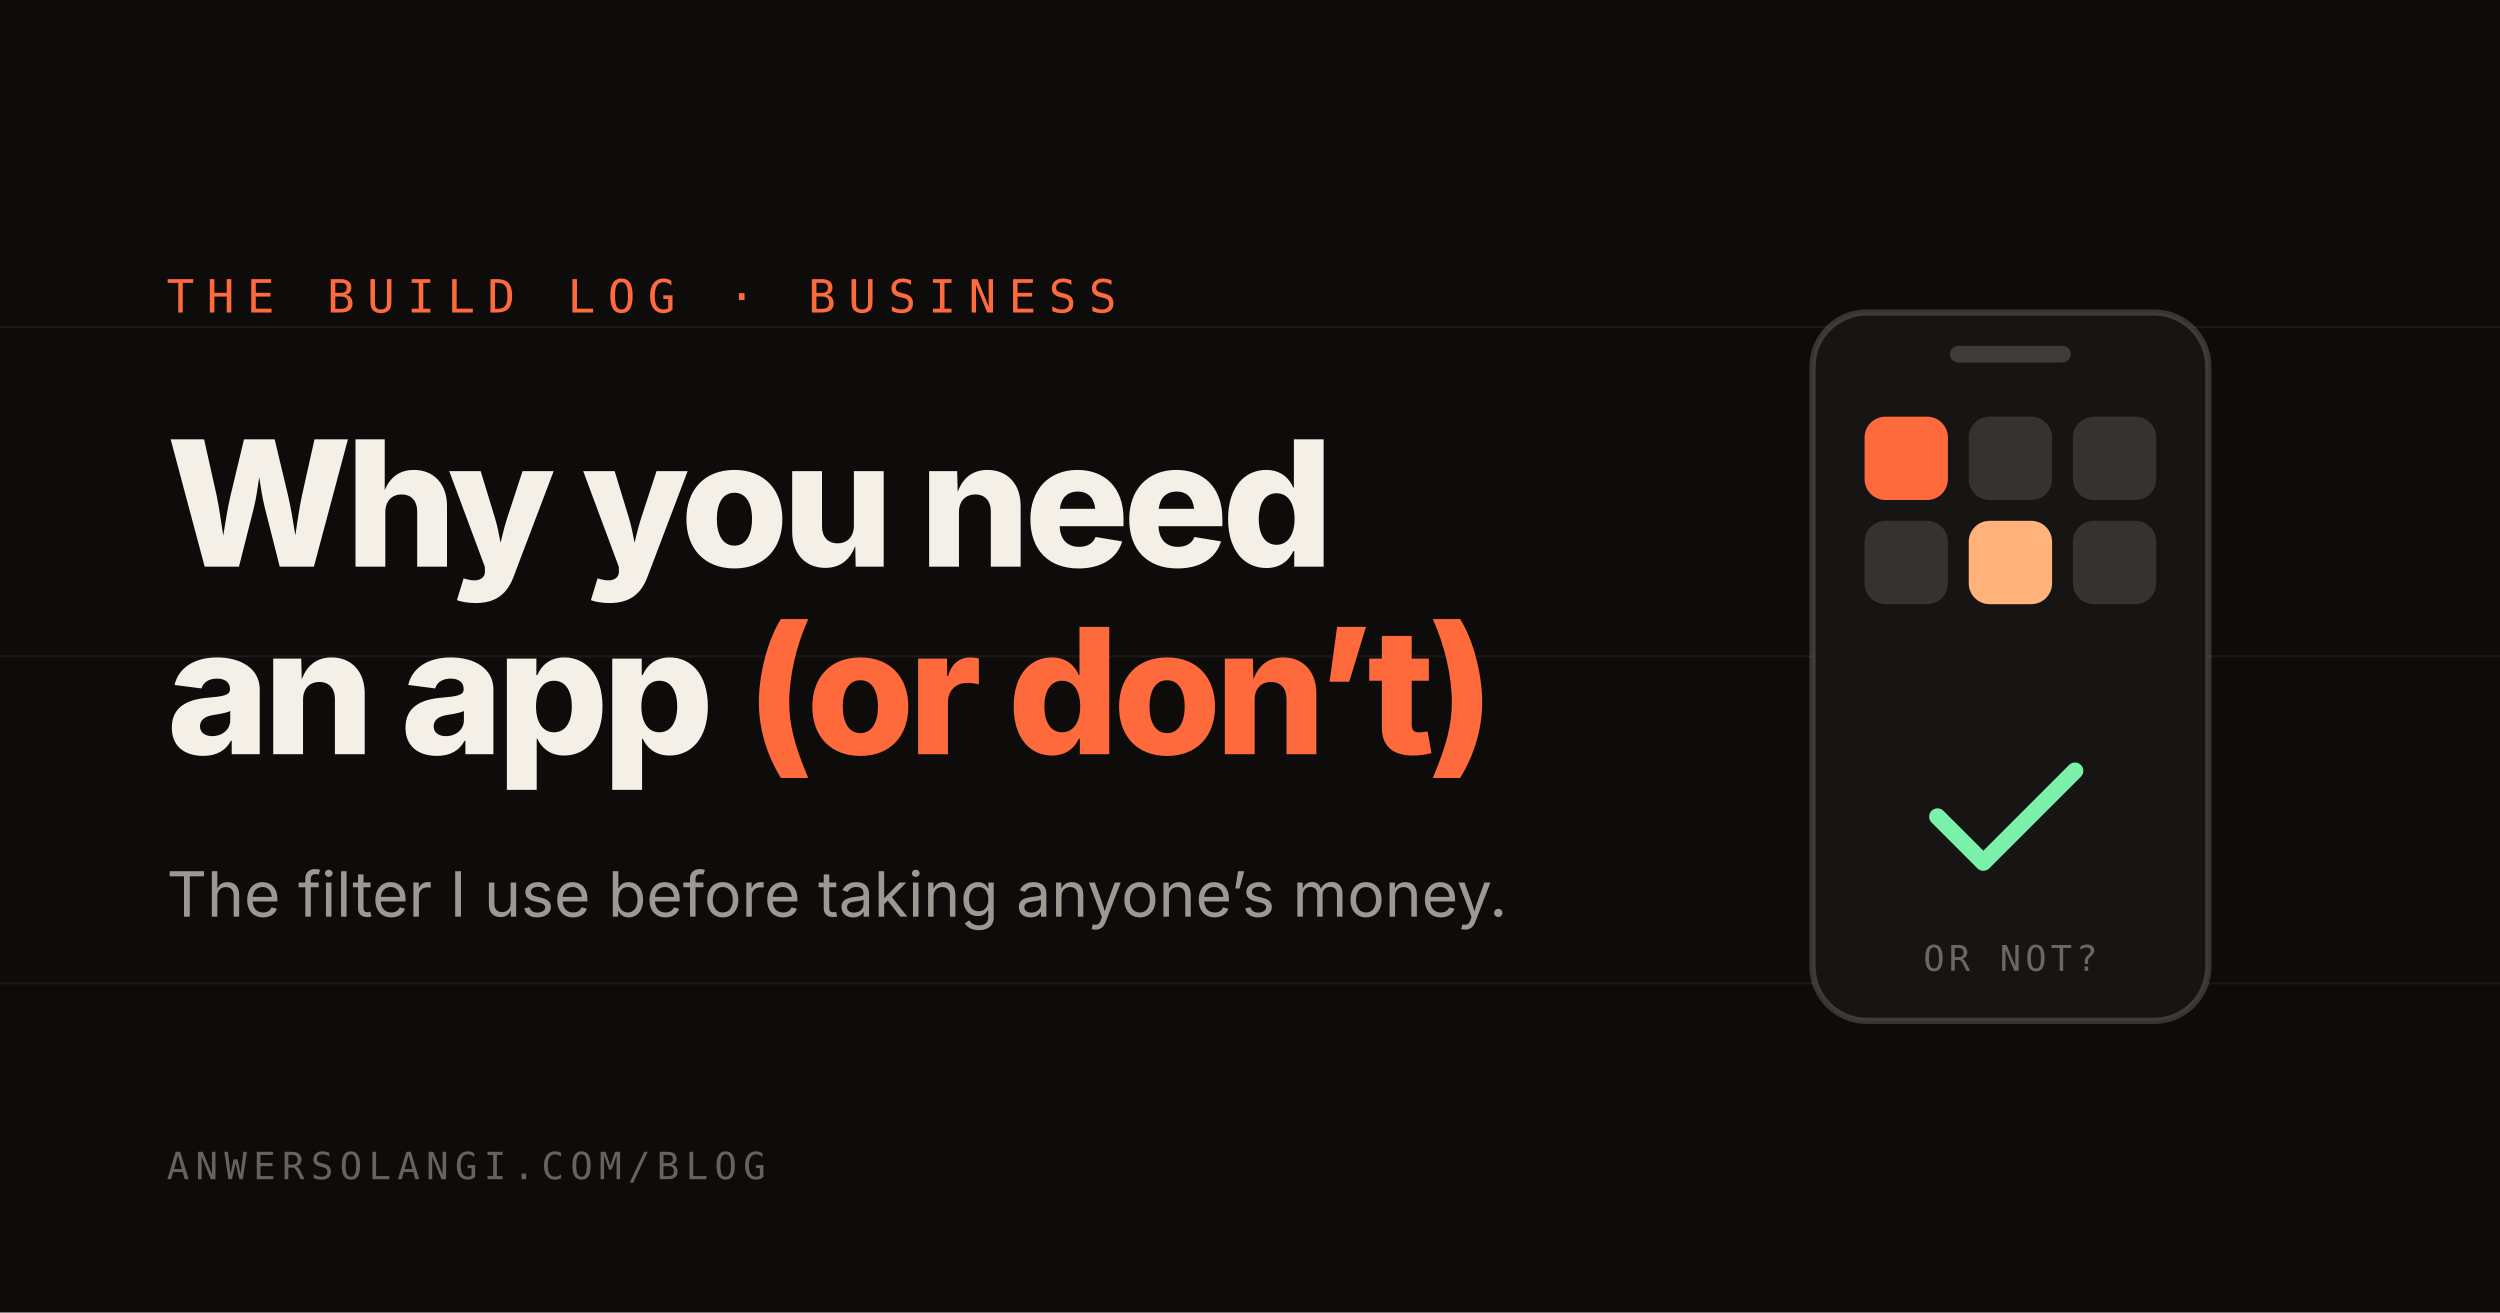
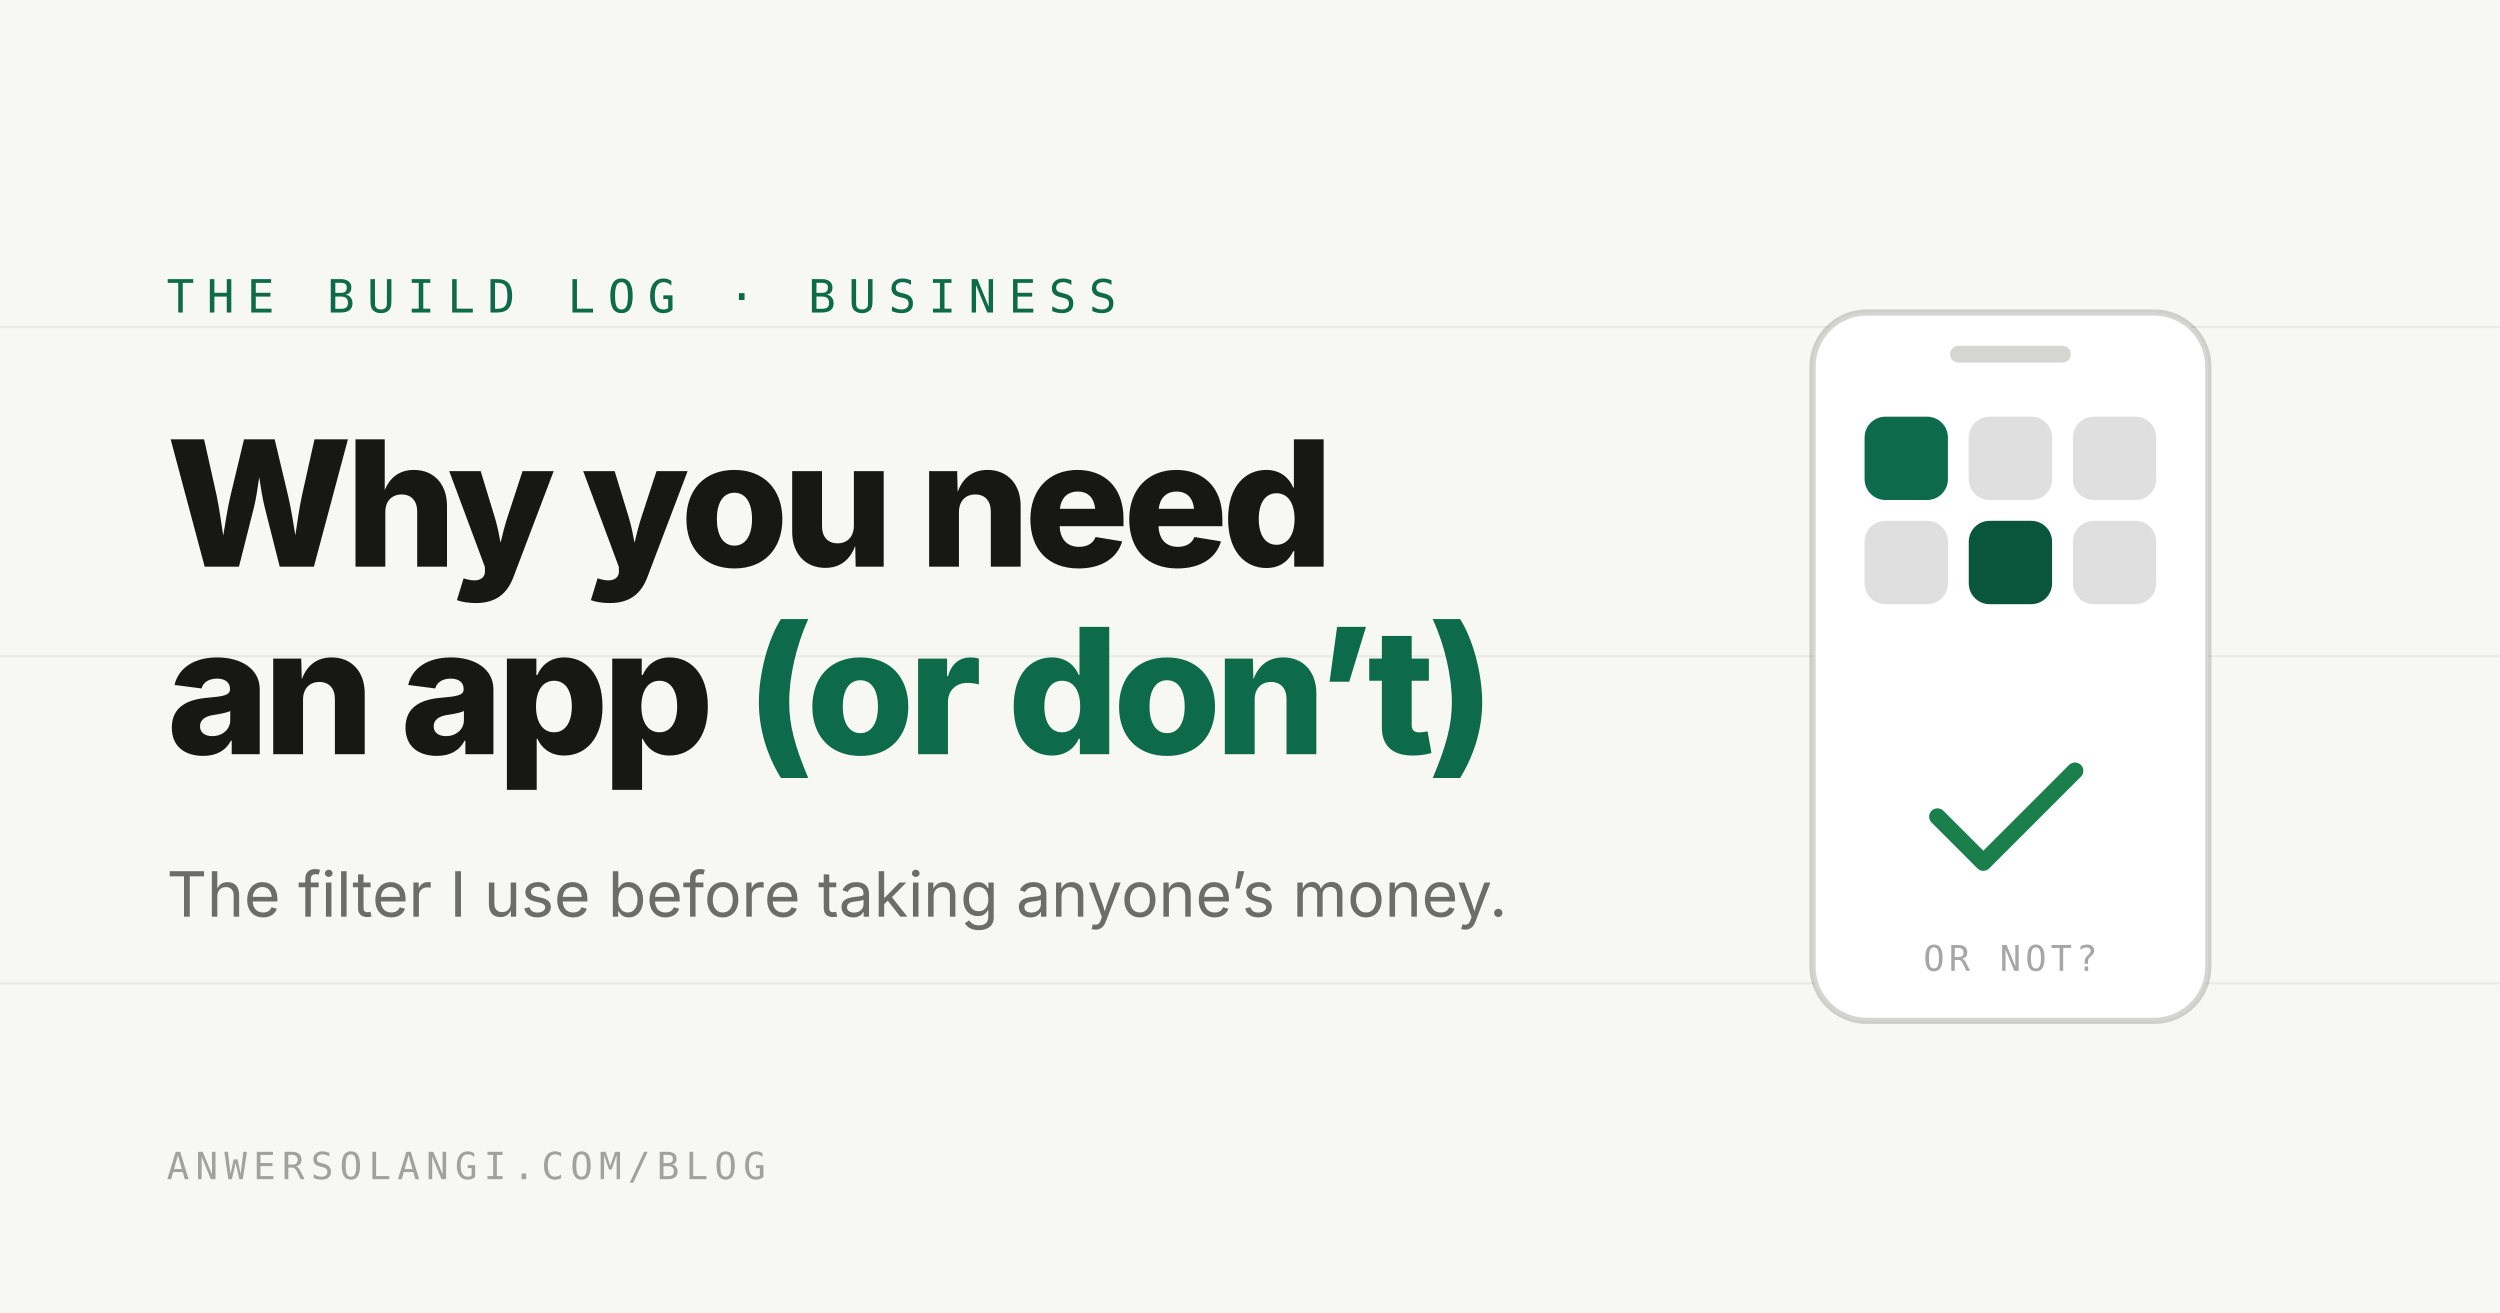
<svg xmlns="http://www.w3.org/2000/svg" width="1200" height="630" viewBox="0 0 1200 630" role="img" aria-label="Why you need a mobile app — and when you honestly don't">
-   <rect width="1200" height="630" fill="#0d0c0b" />
-   <g stroke="rgba(244,239,231,0.06)" stroke-width="1">
+   <rect width="1200" height="630" fill="#f7f7f5" />
+   <g stroke="rgba(23,23,22,0.06)" stroke-width="1">
    <line x1="0" y1="157" x2="1200" y2="157" />
    <line x1="0" y1="315" x2="1200" y2="315" />
    <line x1="0" y1="472" x2="1200" y2="472" />
  </g>
  <g transform="translate(870,150)">
-     <rect x="0" y="0" width="190" height="340" rx="26" fill="#161514" stroke="rgba(244,239,231,0.18)" stroke-width="3" />
-     <rect x="66" y="16" width="58" height="8" rx="4" fill="rgba(244,239,231,0.18)" />
+     <rect x="0" y="0" width="190" height="340" rx="26" fill="#ffffff" stroke="rgba(23,23,22,0.18)" stroke-width="3" />
+     <rect x="66" y="16" width="58" height="8" rx="4" fill="rgba(23,23,22,0.18)" />
    <g transform="translate(25,50)">
-       <rect x="0" y="0" width="40" height="40" rx="10" fill="#ff6a3d" />
-       <rect x="50" y="0" width="40" height="40" rx="10" fill="rgba(244,239,231,0.14)" />
-       <rect x="100" y="0" width="40" height="40" rx="10" fill="rgba(244,239,231,0.14)" />
-       <rect x="0" y="50" width="40" height="40" rx="10" fill="rgba(244,239,231,0.14)" />
-       <rect x="50" y="50" width="40" height="40" rx="10" fill="#ffb27a" />
-       <rect x="100" y="50" width="40" height="40" rx="10" fill="rgba(244,239,231,0.14)" />
+       <rect x="0" y="0" width="40" height="40" rx="10" fill="#0d6b4b" />
+       <rect x="50" y="0" width="40" height="40" rx="10" fill="rgba(23,23,22,0.14)" />
+       <rect x="100" y="0" width="40" height="40" rx="10" fill="rgba(23,23,22,0.14)" />
+       <rect x="0" y="50" width="40" height="40" rx="10" fill="rgba(23,23,22,0.14)" />
+       <rect x="50" y="50" width="40" height="40" rx="10" fill="#0a563c" />
+       <rect x="100" y="50" width="40" height="40" rx="10" fill="rgba(23,23,22,0.14)" />
    </g>
    <g transform="translate(60,220)">
-       <path d="M 0 22 L 22 44 L 66 0" fill="none" stroke="#7af0a8" stroke-width="8" stroke-linecap="round" stroke-linejoin="round" />
+       <path d="M 0 22 L 22 44 L 66 0" fill="none" stroke="#1a7f4b" stroke-width="8" stroke-linecap="round" stroke-linejoin="round" />
    </g>
-     <text x="95" y="316" font-family="ui-monospace,Menlo,monospace" font-size="17" letter-spacing="2" fill="rgba(244,239,231,0.38)" text-anchor="middle">OR NOT?</text>
+     <text x="95" y="316" font-family="ui-monospace,Menlo,monospace" font-size="17" letter-spacing="2" fill="rgba(23,23,22,0.38)" text-anchor="middle">OR NOT?</text>
  </g>
-   <text x="80" y="150" font-family="ui-monospace,Menlo,monospace" font-size="22" letter-spacing="6" fill="#ff6a3d">THE BUILD LOG · BUSINESS</text>
-   <text x="80" y="272" font-family="system-ui,-apple-system,'Segoe UI',sans-serif" font-size="84" font-weight="800" letter-spacing="-3" fill="#f4efe7">Why you need</text>
-   <text x="80" y="362" font-family="system-ui,-apple-system,'Segoe UI',sans-serif" font-size="84" font-weight="800" letter-spacing="-3" fill="#f4efe7">an app <tspan fill="#ff6a3d">(or don’t)</tspan>
+   <text x="80" y="150" font-family="ui-monospace,Menlo,monospace" font-size="22" letter-spacing="6" fill="#0d6b4b">THE BUILD LOG · BUSINESS</text>
+   <text x="80" y="272" font-family="system-ui,-apple-system,'Segoe UI',sans-serif" font-size="84" font-weight="800" letter-spacing="-3" fill="#171716">Why you need</text>
+   <text x="80" y="362" font-family="system-ui,-apple-system,'Segoe UI',sans-serif" font-size="84" font-weight="800" letter-spacing="-3" fill="#171716">an app <tspan fill="#0d6b4b">(or don’t)</tspan>
  </text>
-   <text x="80" y="440" font-family="system-ui,-apple-system,'Segoe UI',sans-serif" font-size="30" fill="rgba(244,239,231,0.62)">The filter I use before taking anyone’s money.</text>
-   <text x="80" y="566" font-family="ui-monospace,Menlo,monospace" font-size="18" letter-spacing="3" fill="rgba(244,239,231,0.38)">ANWERSOLANGI.COM/BLOG</text>
+   <text x="80" y="440" font-family="system-ui,-apple-system,'Segoe UI',sans-serif" font-size="30" fill="rgba(23,23,22,0.62)">The filter I use before taking anyone’s money.</text>
+   <text x="80" y="566" font-family="ui-monospace,Menlo,monospace" font-size="18" letter-spacing="3" fill="rgba(23,23,22,0.38)">ANWERSOLANGI.COM/BLOG</text>
</svg>
